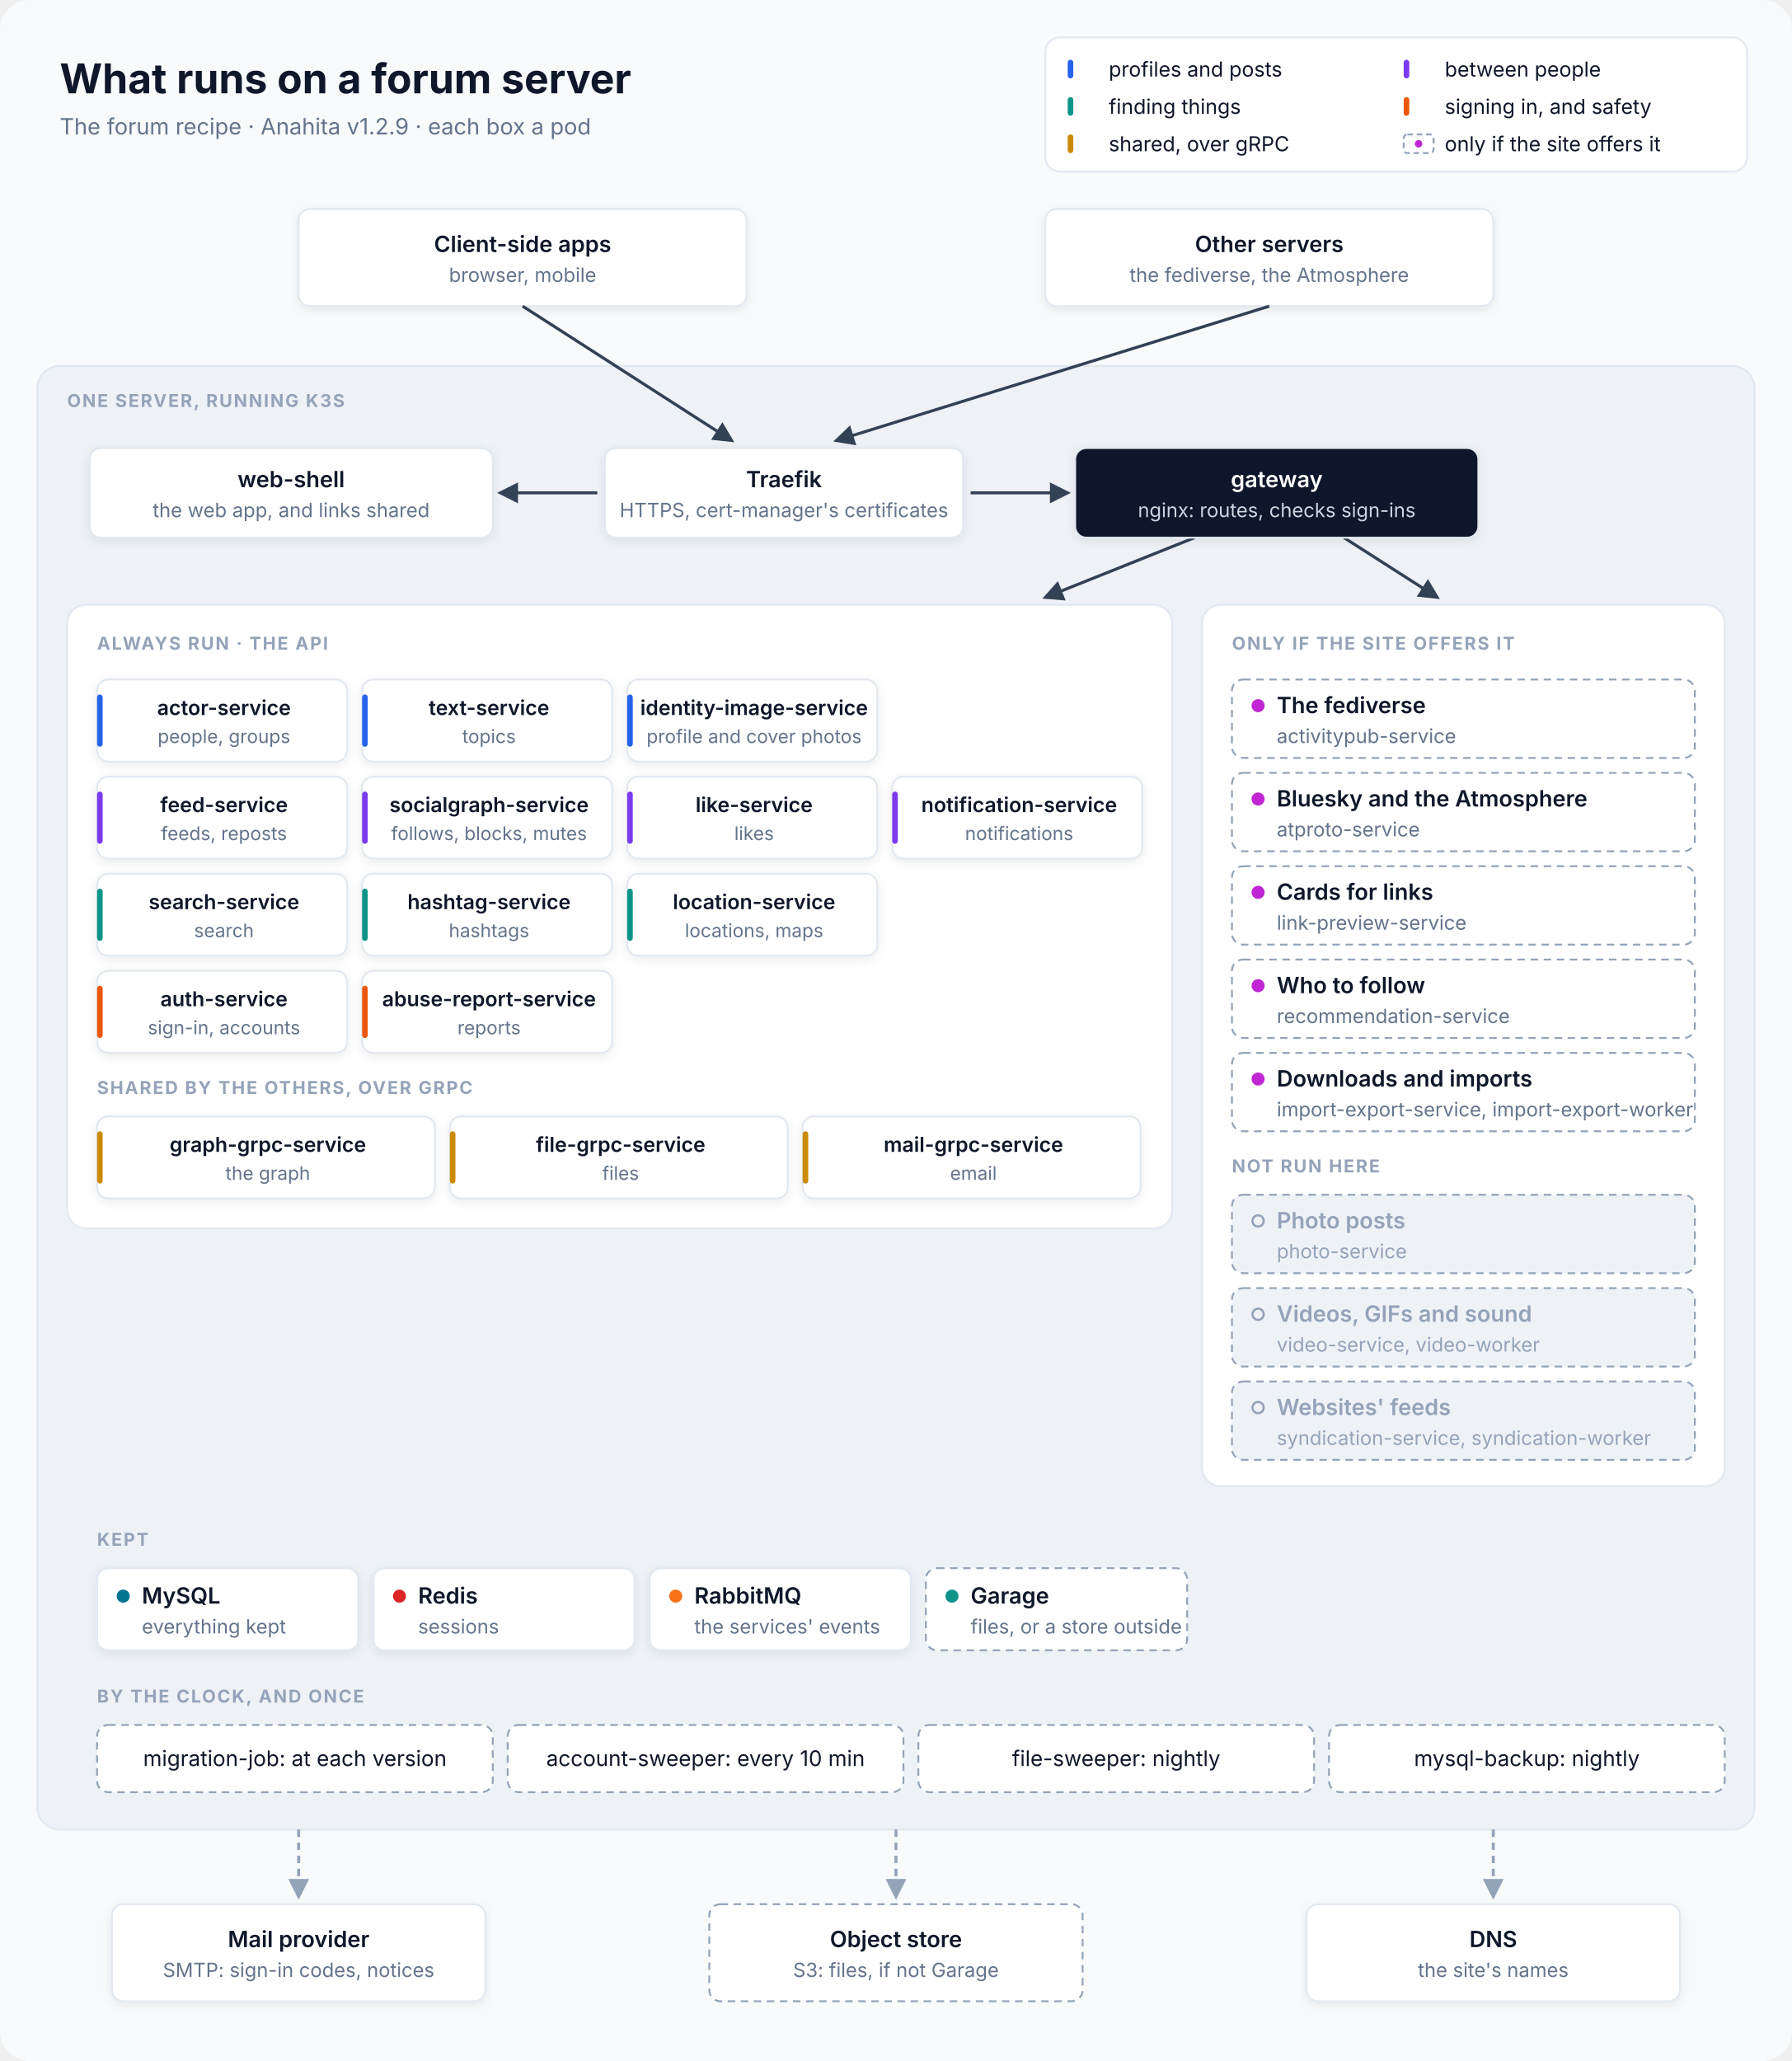
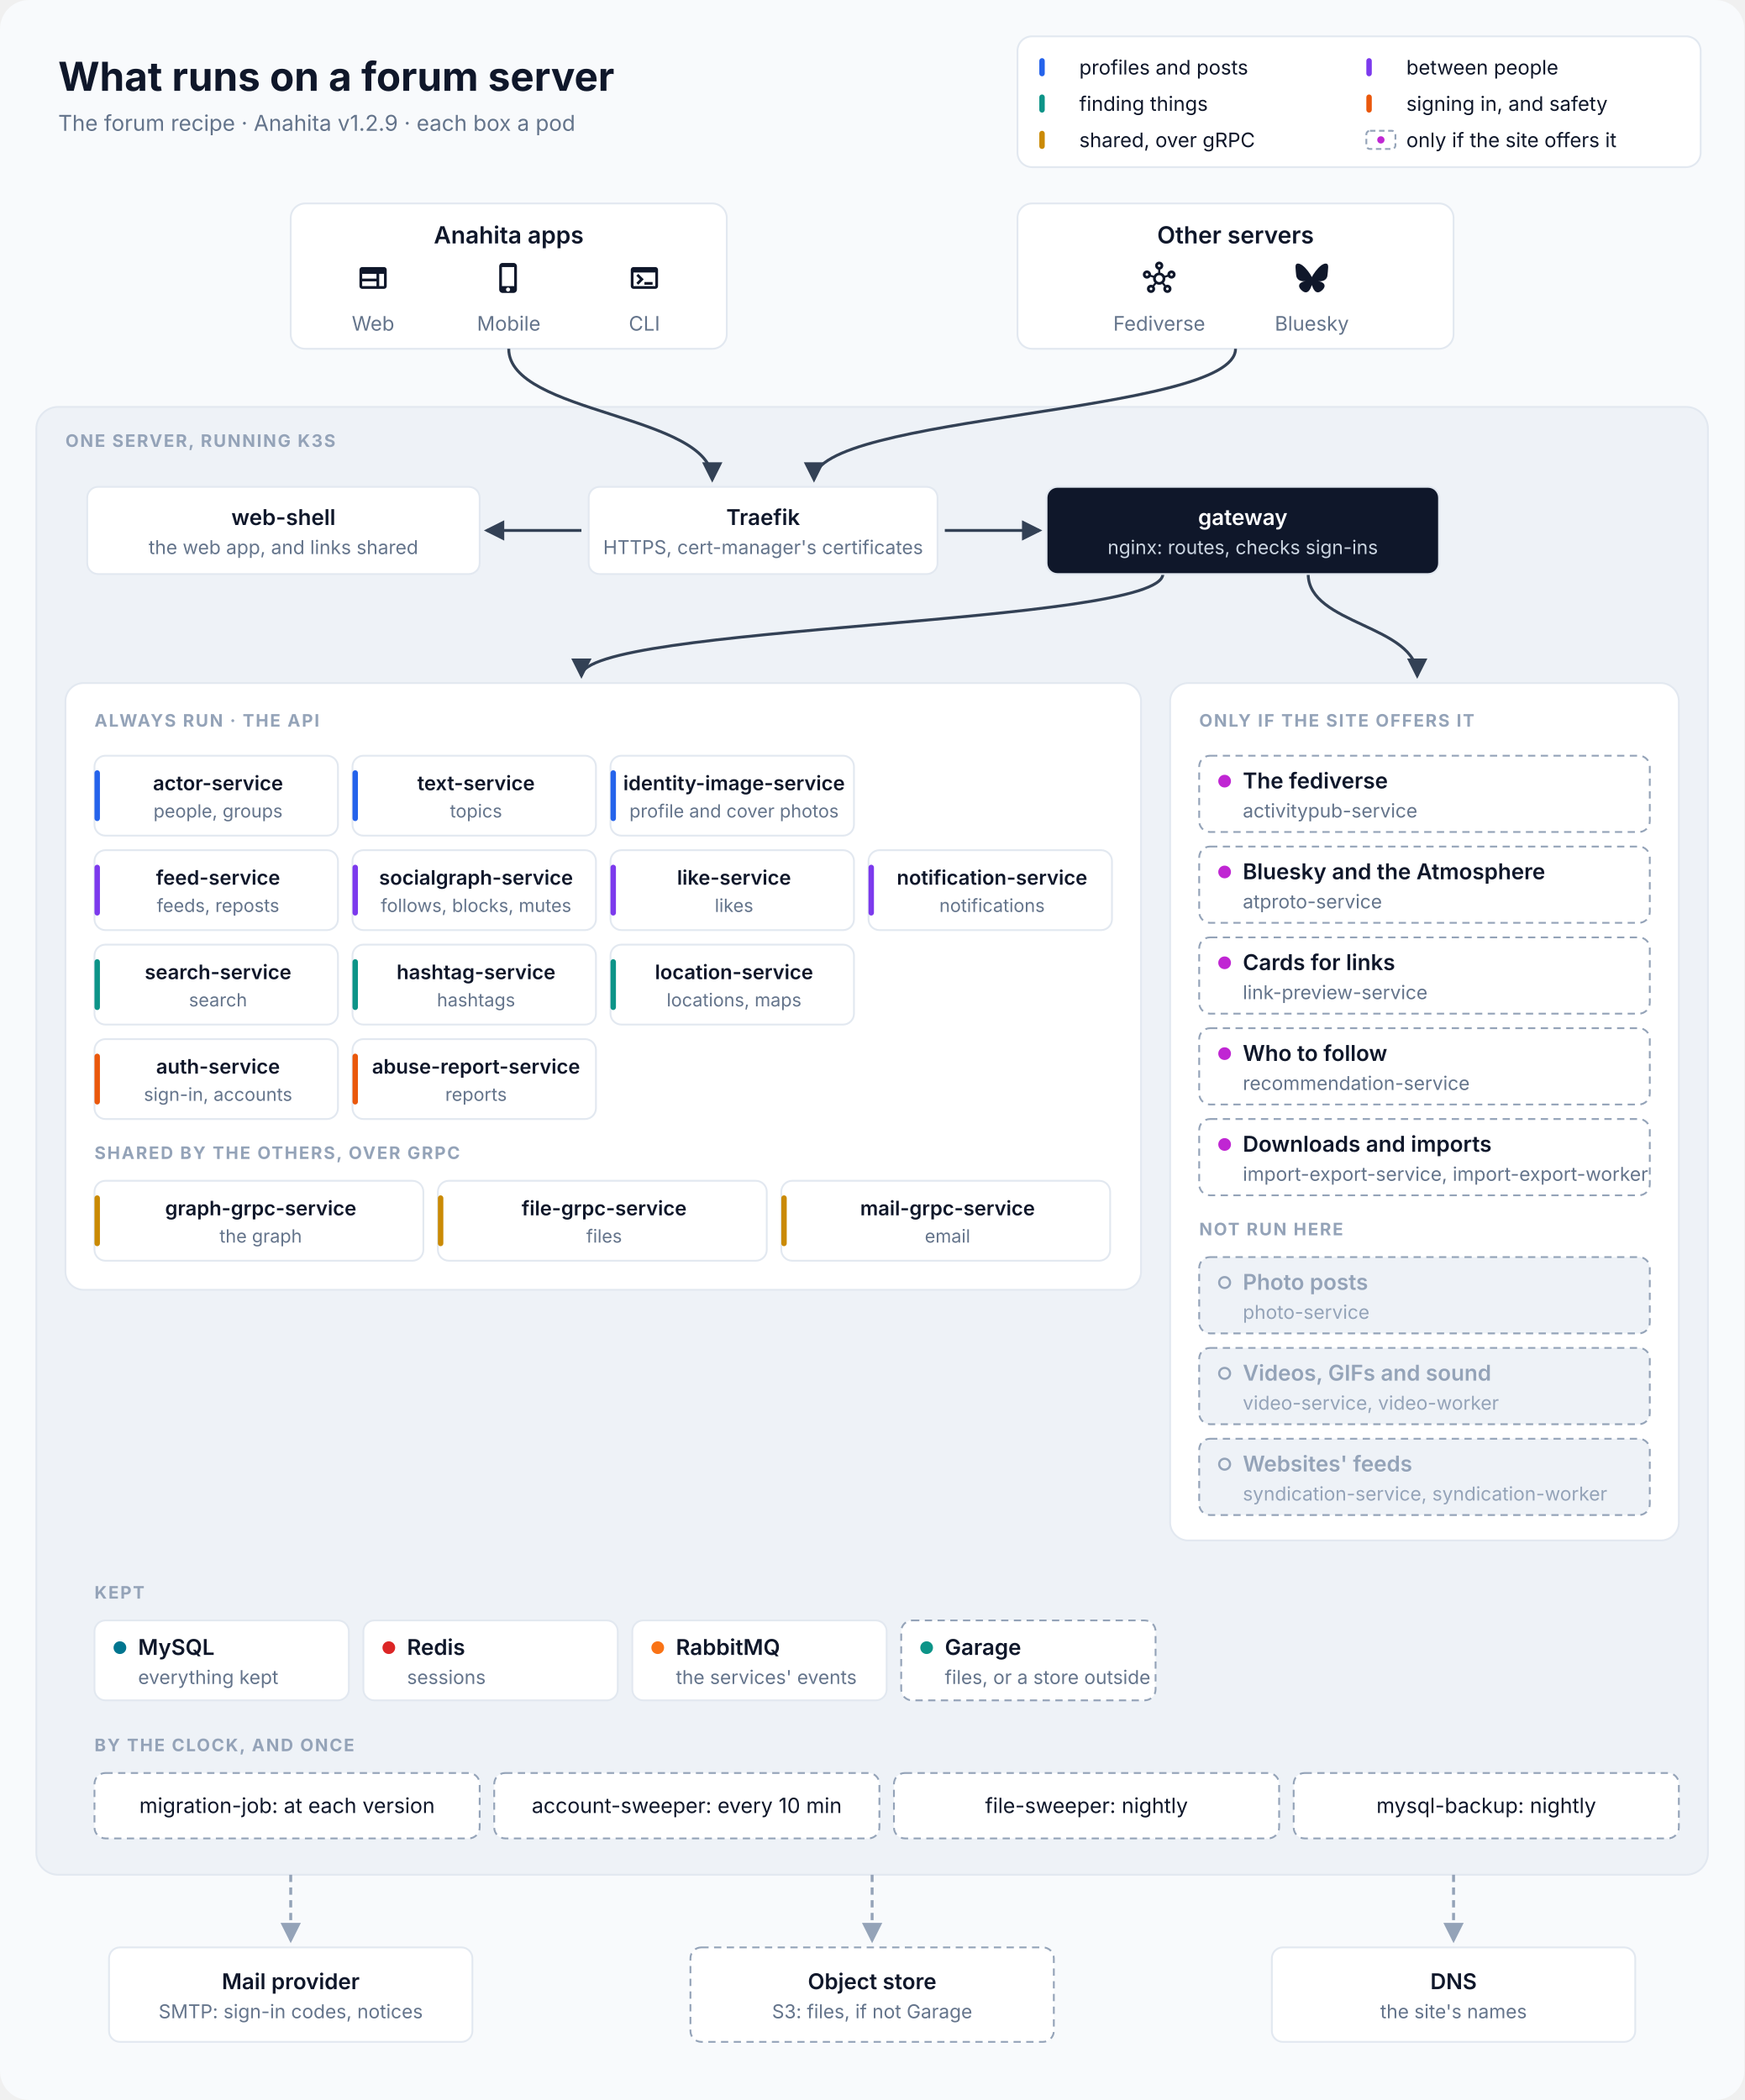
- <svg xmlns="http://www.w3.org/2000/svg" viewBox="0 0 960 1104" width="960" height="1104" font-family="Inter, 'SF Pro Text', 'Segoe UI', Helvetica, Arial, sans-serif" role="img" aria-labelledby="title desc">
+ <svg xmlns="http://www.w3.org/2000/svg" viewBox="0 0 960 1156" width="960" height="1156" font-family="Inter, 'SF Pro Text', 'Segoe UI', Helvetica, Arial, sans-serif" role="img" aria-labelledby="title desc">
  <defs>
-     <filter id="shadow" x="-10%" y="-10%" width="120%" height="140%">
-       <feDropShadow dx="0" dy="1.5" stdDeviation="2.5" flood-color="#0F172A" flood-opacity="0.08" />
-     </filter>
    <marker id="in" viewBox="0 0 10 10" refX="8.5" refY="5" markerWidth="7" markerHeight="7" orient="auto-start-reverse">
      <path d="M0,0 L10,5 L0,10 z" fill="#334155" />
    </marker>
    <marker id="out" viewBox="0 0 10 10" refX="8.5" refY="5" markerWidth="7" markerHeight="7" orient="auto-start-reverse">
      <path d="M0,0 L10,5 L0,10 z" fill="#94A3B8" />
    </marker>
  </defs>
-   <rect width="960" height="1104" rx="16" fill="#F8FAFC" />
+   <rect width="960" height="1156" rx="16" fill="#F8FAFC" />
  <text x="32" y="50" font-size="22" fill="#0F172A" text-anchor="start" font-weight="700">What runs on a forum server</text>
  <text x="32" y="72" font-size="12" fill="#64748B" text-anchor="start">The forum recipe · Anahita v1.2.9 · each box a pod</text>
  <rect x="560" y="20" width="376" height="72" rx="8" fill="#FFFFFF" stroke="#E2E8F0" />
  <rect x="572" y="32" width="3" height="10" rx="1.5" fill="#2563EB" />
  <text x="594" y="41" font-size="11" fill="#0F172A" text-anchor="start">profiles and posts</text>
  <rect x="752" y="32" width="3" height="10" rx="1.5" fill="#7C3AED" />
  <text x="774" y="41" font-size="11" fill="#0F172A" text-anchor="start">between people</text>
  <rect x="572" y="52" width="3" height="10" rx="1.5" fill="#0D9488" />
  <text x="594" y="61" font-size="11" fill="#0F172A" text-anchor="start">finding things</text>
  <rect x="752" y="52" width="3" height="10" rx="1.5" fill="#EA580C" />
  <text x="774" y="61" font-size="11" fill="#0F172A" text-anchor="start">signing in, and safety</text>
  <rect x="572" y="72" width="3" height="10" rx="1.5" fill="#CA8A04" />
  <text x="594" y="81" font-size="11" fill="#0F172A" text-anchor="start">shared, over gRPC</text>
  <rect x="752" y="72" width="16" height="10" rx="2" fill="#FFFFFF" stroke="#94A3B8" stroke-dasharray="3 2" />
  <circle cx="760" cy="77" r="2" fill="#C026D3" />
  <text x="774" y="81" font-size="11" fill="#0F172A" text-anchor="start">only if the site offers it</text>
-   <rect x="160" y="112" width="240" height="52" rx="6" fill="#FFFFFF" stroke="#E2E8F0" filter="url(#shadow)" />
-   <text x="280.0" y="135.0" font-size="12" fill="#0F172A" text-anchor="middle" font-weight="600">Client-side apps</text>
-   <text x="280.0" y="151.0" font-size="10.5" fill="#64748B" text-anchor="middle">browser, mobile</text>
-   <rect x="560" y="112" width="240" height="52" rx="6" fill="#FFFFFF" stroke="#E2E8F0" filter="url(#shadow)" />
-   <text x="680.0" y="135.0" font-size="12" fill="#0F172A" text-anchor="middle" font-weight="600">Other servers</text>
-   <text x="680.0" y="151.0" font-size="10.5" fill="#64748B" text-anchor="middle">the fediverse, the Atmosphere</text>
-   <rect x="20" y="196" width="920" height="784" rx="12" fill="#EEF2F7" stroke="#E2E8F0" />
-   <text x="36" y="218" font-size="9.5" fill="#94A3B8" text-anchor="start" font-weight="700" letter-spacing="0.8">ONE SERVER, RUNNING K3S</text>
-   <path d="M280 164 L392 236" stroke="#334155" stroke-width="1.6" fill="none" marker-end="url(#in)" />
-   <path d="M680 164 L448 236" stroke="#334155" stroke-width="1.6" fill="none" marker-end="url(#in)" />
-   <path d="M320 264 L268 264" stroke="#334155" stroke-width="1.6" fill="none" marker-end="url(#in)" />
-   <path d="M520 264 L572 264" stroke="#334155" stroke-width="1.6" fill="none" marker-end="url(#in)" />
-   <path d="M640 288 L560 320" stroke="#334155" stroke-width="1.6" fill="none" marker-end="url(#in)" />
-   <path d="M720 288 L770 320" stroke="#334155" stroke-width="1.6" fill="none" marker-end="url(#in)" />
-   <rect x="48" y="240" width="216" height="48" rx="6" fill="#FFFFFF" stroke="#E2E8F0" filter="url(#shadow)" />
-   <text x="156.0" y="261.0" font-size="12" fill="#0F172A" text-anchor="middle" font-weight="600">web-shell</text>
-   <text x="156.0" y="277.0" font-size="10.5" fill="#64748B" text-anchor="middle">the web app, and links shared</text>
-   <rect x="324" y="240" width="192" height="48" rx="6" fill="#FFFFFF" stroke="#E2E8F0" filter="url(#shadow)" />
-   <text x="420.0" y="261.0" font-size="12" fill="#0F172A" text-anchor="middle" font-weight="600">Traefik</text>
-   <text x="420.0" y="277.0" font-size="10.5" fill="#64748B" text-anchor="middle">HTTPS, cert-manager's certificates</text>
-   <rect x="576" y="240" width="216" height="48" rx="6" fill="#0F172A" stroke="#E2E8F0" filter="url(#shadow)" />
-   <text x="684.0" y="261.0" font-size="12" fill="#FFFFFF" text-anchor="middle" font-weight="600">gateway</text>
-   <text x="684.0" y="277.0" font-size="10.5" fill="#CBD5E1" text-anchor="middle">nginx: routes, checks sign-ins</text>
-   <rect x="36" y="324" width="592" height="334" rx="10" fill="#FFFFFF" stroke="#E2E8F0" />
-   <text x="52" y="348" font-size="9.5" fill="#94A3B8" text-anchor="start" font-weight="700" letter-spacing="0.8">ALWAYS RUN · THE API</text>
-   <rect x="52" y="364" width="134" height="44" rx="6" fill="#FFFFFF" stroke="#E2E8F0" filter="url(#shadow)" />
-   <rect x="52" y="372" width="3" height="28" rx="1.5" fill="#2563EB" />
-   <text x="120.0" y="383" font-size="11" fill="#0F172A" text-anchor="middle" font-weight="600">actor-service</text>
-   <text x="120.0" y="398" font-size="10" fill="#64748B" text-anchor="middle">people, groups</text>
-   <rect x="194" y="364" width="134" height="44" rx="6" fill="#FFFFFF" stroke="#E2E8F0" filter="url(#shadow)" />
-   <rect x="194" y="372" width="3" height="28" rx="1.5" fill="#2563EB" />
-   <text x="262.0" y="383" font-size="11" fill="#0F172A" text-anchor="middle" font-weight="600">text-service</text>
-   <text x="262.0" y="398" font-size="10" fill="#64748B" text-anchor="middle">topics</text>
-   <rect x="336" y="364" width="134" height="44" rx="6" fill="#FFFFFF" stroke="#E2E8F0" filter="url(#shadow)" />
-   <rect x="336" y="372" width="3" height="28" rx="1.5" fill="#2563EB" />
-   <text x="404.0" y="383" font-size="11" fill="#0F172A" text-anchor="middle" font-weight="600">identity-image-service</text>
-   <text x="404.0" y="398" font-size="10" fill="#64748B" text-anchor="middle">profile and cover photos</text>
-   <rect x="52" y="416" width="134" height="44" rx="6" fill="#FFFFFF" stroke="#E2E8F0" filter="url(#shadow)" />
-   <rect x="52" y="424" width="3" height="28" rx="1.5" fill="#7C3AED" />
-   <text x="120.0" y="435" font-size="11" fill="#0F172A" text-anchor="middle" font-weight="600">feed-service</text>
-   <text x="120.0" y="450" font-size="10" fill="#64748B" text-anchor="middle">feeds, reposts</text>
-   <rect x="194" y="416" width="134" height="44" rx="6" fill="#FFFFFF" stroke="#E2E8F0" filter="url(#shadow)" />
-   <rect x="194" y="424" width="3" height="28" rx="1.5" fill="#7C3AED" />
-   <text x="262.0" y="435" font-size="11" fill="#0F172A" text-anchor="middle" font-weight="600">socialgraph-service</text>
-   <text x="262.0" y="450" font-size="10" fill="#64748B" text-anchor="middle">follows, blocks, mutes</text>
-   <rect x="336" y="416" width="134" height="44" rx="6" fill="#FFFFFF" stroke="#E2E8F0" filter="url(#shadow)" />
-   <rect x="336" y="424" width="3" height="28" rx="1.5" fill="#7C3AED" />
-   <text x="404.0" y="435" font-size="11" fill="#0F172A" text-anchor="middle" font-weight="600">like-service</text>
-   <text x="404.0" y="450" font-size="10" fill="#64748B" text-anchor="middle">likes</text>
-   <rect x="478" y="416" width="134" height="44" rx="6" fill="#FFFFFF" stroke="#E2E8F0" filter="url(#shadow)" />
-   <rect x="478" y="424" width="3" height="28" rx="1.5" fill="#7C3AED" />
-   <text x="546.0" y="435" font-size="11" fill="#0F172A" text-anchor="middle" font-weight="600">notification-service</text>
-   <text x="546.0" y="450" font-size="10" fill="#64748B" text-anchor="middle">notifications</text>
-   <rect x="52" y="468" width="134" height="44" rx="6" fill="#FFFFFF" stroke="#E2E8F0" filter="url(#shadow)" />
-   <rect x="52" y="476" width="3" height="28" rx="1.5" fill="#0D9488" />
-   <text x="120.0" y="487" font-size="11" fill="#0F172A" text-anchor="middle" font-weight="600">search-service</text>
-   <text x="120.0" y="502" font-size="10" fill="#64748B" text-anchor="middle">search</text>
-   <rect x="194" y="468" width="134" height="44" rx="6" fill="#FFFFFF" stroke="#E2E8F0" filter="url(#shadow)" />
-   <rect x="194" y="476" width="3" height="28" rx="1.5" fill="#0D9488" />
-   <text x="262.0" y="487" font-size="11" fill="#0F172A" text-anchor="middle" font-weight="600">hashtag-service</text>
-   <text x="262.0" y="502" font-size="10" fill="#64748B" text-anchor="middle">hashtags</text>
-   <rect x="336" y="468" width="134" height="44" rx="6" fill="#FFFFFF" stroke="#E2E8F0" filter="url(#shadow)" />
-   <rect x="336" y="476" width="3" height="28" rx="1.5" fill="#0D9488" />
-   <text x="404.0" y="487" font-size="11" fill="#0F172A" text-anchor="middle" font-weight="600">location-service</text>
-   <text x="404.0" y="502" font-size="10" fill="#64748B" text-anchor="middle">locations, maps</text>
-   <rect x="52" y="520" width="134" height="44" rx="6" fill="#FFFFFF" stroke="#E2E8F0" filter="url(#shadow)" />
-   <rect x="52" y="528" width="3" height="28" rx="1.5" fill="#EA580C" />
-   <text x="120.0" y="539" font-size="11" fill="#0F172A" text-anchor="middle" font-weight="600">auth-service</text>
-   <text x="120.0" y="554" font-size="10" fill="#64748B" text-anchor="middle">sign-in, accounts</text>
-   <rect x="194" y="520" width="134" height="44" rx="6" fill="#FFFFFF" stroke="#E2E8F0" filter="url(#shadow)" />
-   <rect x="194" y="528" width="3" height="28" rx="1.5" fill="#EA580C" />
-   <text x="262.0" y="539" font-size="11" fill="#0F172A" text-anchor="middle" font-weight="600">abuse-report-service</text>
-   <text x="262.0" y="554" font-size="10" fill="#64748B" text-anchor="middle">reports</text>
-   <text x="52" y="586" font-size="9.5" fill="#94A3B8" text-anchor="start" font-weight="700" letter-spacing="0.8">SHARED BY THE OTHERS, OVER GRPC</text>
-   <rect x="52" y="598" width="181" height="44" rx="6" fill="#FFFFFF" stroke="#E2E8F0" filter="url(#shadow)" />
-   <rect x="52" y="606" width="3" height="28" rx="1.5" fill="#CA8A04" />
-   <text x="143.5" y="617" font-size="11" fill="#0F172A" text-anchor="middle" font-weight="600">graph-grpc-service</text>
-   <text x="143.5" y="632" font-size="10" fill="#64748B" text-anchor="middle">the graph</text>
-   <rect x="241" y="598" width="181" height="44" rx="6" fill="#FFFFFF" stroke="#E2E8F0" filter="url(#shadow)" />
-   <rect x="241" y="606" width="3" height="28" rx="1.5" fill="#CA8A04" />
-   <text x="332.5" y="617" font-size="11" fill="#0F172A" text-anchor="middle" font-weight="600">file-grpc-service</text>
-   <text x="332.5" y="632" font-size="10" fill="#64748B" text-anchor="middle">files</text>
-   <rect x="430" y="598" width="181" height="44" rx="6" fill="#FFFFFF" stroke="#E2E8F0" filter="url(#shadow)" />
-   <rect x="430" y="606" width="3" height="28" rx="1.5" fill="#CA8A04" />
-   <text x="521.5" y="617" font-size="11" fill="#0F172A" text-anchor="middle" font-weight="600">mail-grpc-service</text>
-   <text x="521.5" y="632" font-size="10" fill="#64748B" text-anchor="middle">email</text>
-   <rect x="644" y="324" width="280" height="472" rx="10" fill="#FFFFFF" stroke="#E2E8F0" />
-   <text x="660" y="348" font-size="9.5" fill="#94A3B8" text-anchor="start" font-weight="700" letter-spacing="0.8">ONLY IF THE SITE OFFERS IT</text>
-   <rect x="660" y="364" width="248" height="42" rx="6" fill="#FFFFFF" stroke="#94A3B8" stroke-dasharray="4 3" />
-   <circle cx="674" cy="378.0" r="3.5" fill="#C026D3" />
-   <text x="684" y="382.0" font-size="12" fill="#0F172A" text-anchor="start" font-weight="600">The fediverse</text>
-   <text x="684" y="398.0" font-size="10.5" fill="#64748B" text-anchor="start">activitypub-service</text>
-   <rect x="660" y="414" width="248" height="42" rx="6" fill="#FFFFFF" stroke="#94A3B8" stroke-dasharray="4 3" />
-   <circle cx="674" cy="428.0" r="3.5" fill="#C026D3" />
-   <text x="684" y="432.0" font-size="12" fill="#0F172A" text-anchor="start" font-weight="600">Bluesky and the Atmosphere</text>
-   <text x="684" y="448.0" font-size="10.5" fill="#64748B" text-anchor="start">atproto-service</text>
-   <rect x="660" y="464" width="248" height="42" rx="6" fill="#FFFFFF" stroke="#94A3B8" stroke-dasharray="4 3" />
-   <circle cx="674" cy="478.0" r="3.5" fill="#C026D3" />
-   <text x="684" y="482.0" font-size="12" fill="#0F172A" text-anchor="start" font-weight="600">Cards for links</text>
-   <text x="684" y="498.0" font-size="10.5" fill="#64748B" text-anchor="start">link-preview-service</text>
-   <rect x="660" y="514" width="248" height="42" rx="6" fill="#FFFFFF" stroke="#94A3B8" stroke-dasharray="4 3" />
-   <circle cx="674" cy="528.0" r="3.5" fill="#C026D3" />
-   <text x="684" y="532.0" font-size="12" fill="#0F172A" text-anchor="start" font-weight="600">Who to follow</text>
-   <text x="684" y="548.0" font-size="10.5" fill="#64748B" text-anchor="start">recommendation-service</text>
-   <rect x="660" y="564" width="248" height="42" rx="6" fill="#FFFFFF" stroke="#94A3B8" stroke-dasharray="4 3" />
-   <circle cx="674" cy="578.0" r="3.5" fill="#C026D3" />
-   <text x="684" y="582.0" font-size="12" fill="#0F172A" text-anchor="start" font-weight="600">Downloads and imports</text>
-   <text x="684" y="598.0" font-size="10.5" fill="#64748B" text-anchor="start">import-export-service, import-export-worker</text>
-   <text x="660" y="628" font-size="9.5" fill="#94A3B8" text-anchor="start" font-weight="700" letter-spacing="0.8">NOT RUN HERE</text>
-   <rect x="660" y="640" width="248" height="42" rx="6" fill="#EEF2F7" stroke="#94A3B8" stroke-dasharray="4 3" />
-   <circle cx="674" cy="654.0" r="3" fill="none" stroke="#94A3B8" stroke-width="1.2" />
-   <text x="684" y="658.0" font-size="12" fill="#94A3B8" text-anchor="start" font-weight="600">Photo posts</text>
-   <text x="684" y="674.0" font-size="10.5" fill="#94A3B8" text-anchor="start">photo-service</text>
-   <rect x="660" y="690" width="248" height="42" rx="6" fill="#EEF2F7" stroke="#94A3B8" stroke-dasharray="4 3" />
-   <circle cx="674" cy="704.0" r="3" fill="none" stroke="#94A3B8" stroke-width="1.2" />
-   <text x="684" y="708.0" font-size="12" fill="#94A3B8" text-anchor="start" font-weight="600">Videos, GIFs and sound</text>
-   <text x="684" y="724.0" font-size="10.5" fill="#94A3B8" text-anchor="start">video-service, video-worker</text>
-   <rect x="660" y="740" width="248" height="42" rx="6" fill="#EEF2F7" stroke="#94A3B8" stroke-dasharray="4 3" />
-   <circle cx="674" cy="754.0" r="3" fill="none" stroke="#94A3B8" stroke-width="1.2" />
-   <text x="684" y="758.0" font-size="12" fill="#94A3B8" text-anchor="start" font-weight="600">Websites' feeds</text>
-   <text x="684" y="774.0" font-size="10.5" fill="#94A3B8" text-anchor="start">syndication-service, syndication-worker</text>
-   <text x="52" y="828" font-size="9.5" fill="#94A3B8" text-anchor="start" font-weight="700" letter-spacing="0.8">KEPT</text>
-   <rect x="52" y="840" width="140" height="44" rx="6" fill="#FFFFFF" stroke="#E2E8F0" filter="url(#shadow)" />
-   <circle cx="66" cy="855.0" r="3.5" fill="#00758F" />
-   <text x="76" y="859.0" font-size="12" fill="#0F172A" text-anchor="start" font-weight="600">MySQL</text>
-   <text x="76" y="875.0" font-size="10.5" fill="#64748B" text-anchor="start">everything kept</text>
-   <rect x="200" y="840" width="140" height="44" rx="6" fill="#FFFFFF" stroke="#E2E8F0" filter="url(#shadow)" />
-   <circle cx="214" cy="855.0" r="3.5" fill="#DC2626" />
-   <text x="224" y="859.0" font-size="12" fill="#0F172A" text-anchor="start" font-weight="600">Redis</text>
-   <text x="224" y="875.0" font-size="10.5" fill="#64748B" text-anchor="start">sessions</text>
-   <rect x="348" y="840" width="140" height="44" rx="6" fill="#FFFFFF" stroke="#E2E8F0" filter="url(#shadow)" />
-   <circle cx="362" cy="855.0" r="3.5" fill="#F97316" />
-   <text x="372" y="859.0" font-size="12" fill="#0F172A" text-anchor="start" font-weight="600">RabbitMQ</text>
-   <text x="372" y="875.0" font-size="10.5" fill="#64748B" text-anchor="start">the services' events</text>
-   <rect x="496" y="840" width="140" height="44" rx="6" fill="#FFFFFF" stroke="#94A3B8" stroke-dasharray="4 3" />
-   <circle cx="510" cy="855.0" r="3.5" fill="#0D9488" />
-   <text x="520" y="859.0" font-size="12" fill="#0F172A" text-anchor="start" font-weight="600">Garage</text>
-   <text x="520" y="875.0" font-size="10.5" fill="#64748B" text-anchor="start">files, or a store outside</text>
-   <text x="52" y="912" font-size="9.5" fill="#94A3B8" text-anchor="start" font-weight="700" letter-spacing="0.8">BY THE CLOCK, AND ONCE</text>
-   <rect x="52" y="924" width="212" height="36" rx="6" fill="#FFFFFF" stroke="#94A3B8" stroke-dasharray="4 3" />
-   <text x="158" y="946" font-size="11.5" fill="#0F172A" text-anchor="middle">migration-job: at each version</text>
-   <rect x="272" y="924" width="212" height="36" rx="6" fill="#FFFFFF" stroke="#94A3B8" stroke-dasharray="4 3" />
-   <text x="378" y="946" font-size="11.5" fill="#0F172A" text-anchor="middle">account-sweeper: every 10 min</text>
-   <rect x="492" y="924" width="212" height="36" rx="6" fill="#FFFFFF" stroke="#94A3B8" stroke-dasharray="4 3" />
-   <text x="598" y="946" font-size="11.5" fill="#0F172A" text-anchor="middle">file-sweeper: nightly</text>
-   <rect x="712" y="924" width="212" height="36" rx="6" fill="#FFFFFF" stroke="#94A3B8" stroke-dasharray="4 3" />
-   <text x="818" y="946" font-size="11.5" fill="#0F172A" text-anchor="middle">mysql-backup: nightly</text>
-   <path d="M160 980 L160 1016" stroke="#94A3B8" stroke-width="1.6" fill="none" stroke-dasharray="4 3" marker-end="url(#out)" />
-   <path d="M480 980 L480 1016" stroke="#94A3B8" stroke-width="1.6" fill="none" stroke-dasharray="4 3" marker-end="url(#out)" />
-   <path d="M800 980 L800 1016" stroke="#94A3B8" stroke-width="1.6" fill="none" stroke-dasharray="4 3" marker-end="url(#out)" />
-   <rect x="60" y="1020" width="200" height="52" rx="6" fill="#FFFFFF" stroke="#E2E8F0" filter="url(#shadow)" />
-   <text x="160.0" y="1043.0" font-size="12" fill="#0F172A" text-anchor="middle" font-weight="600">Mail provider</text>
-   <text x="160.0" y="1059.0" font-size="10.5" fill="#64748B" text-anchor="middle">SMTP: sign-in codes, notices</text>
-   <rect x="380" y="1020" width="200" height="52" rx="6" fill="#FFFFFF" stroke="#94A3B8" stroke-dasharray="4 3" />
-   <text x="480.0" y="1043.0" font-size="12" fill="#0F172A" text-anchor="middle" font-weight="600">Object store</text>
-   <text x="480.0" y="1059.0" font-size="10.5" fill="#64748B" text-anchor="middle">S3: files, if not Garage</text>
-   <rect x="700" y="1020" width="200" height="52" rx="6" fill="#FFFFFF" stroke="#E2E8F0" filter="url(#shadow)" />
-   <text x="800.0" y="1043.0" font-size="12" fill="#0F172A" text-anchor="middle" font-weight="600">DNS</text>
-   <text x="800.0" y="1059.0" font-size="10.5" fill="#64748B" text-anchor="middle">the site's names</text>
+   <rect x="160" y="112" width="240" height="80" rx="8" fill="#FFFFFF" stroke="#E2E8F0" />
+   <text x="280.0" y="134" font-size="13" fill="#0F172A" text-anchor="middle" font-weight="600">Anahita apps</text>
+   <path transform="translate(196.333 144) scale(0.75)" d="M20 4H4c-1.1 0-1.99.9-1.99 2L2 18c0 1.1.9 2 2 2h16c1.1 0 2-.9 2-2V6c0-1.1-.9-2-2-2M4 9h10.5v3.5H4zm0 5.5h10.5V18H4zM20 18h-3.5V9H20z" fill="#0F172A" />
+   <text x="205.333" y="182" font-size="11" fill="#64748B" text-anchor="middle">Web</text>
+   <path transform="translate(271 144) scale(0.75)" d="M15.5 1h-8C6.12 1 5 2.12 5 3.5v17C5 21.88 6.12 23 7.5 23h8c1.38 0 2.5-1.12 2.5-2.5v-17C18 2.12 16.88 1 15.5 1m-4 21c-.83 0-1.5-.67-1.5-1.5s.67-1.5 1.5-1.5 1.5.67 1.5 1.5-.67 1.5-1.5 1.5m4.5-4H7V4h9z" fill="#0F172A" />
+   <text x="280.0" y="182" font-size="11" fill="#64748B" text-anchor="middle">Mobile</text>
+   <path transform="translate(345.667 144) scale(0.75)" d="M20 4H4c-1.11 0-2 .9-2 2v12c0 1.1.89 2 2 2h16c1.1 0 2-.9 2-2V6c0-1.1-.89-2-2-2m0 14H4V8h16zm-2-1h-6v-2h6zM7.5 17l-1.41-1.41L8.67 13l-2.59-2.59L7.5 9l4 4z" fill="#0F172A" />
+   <text x="354.667" y="182" font-size="11" fill="#64748B" text-anchor="middle">CLI</text>
+   <rect x="560" y="112" width="240" height="80" rx="8" fill="#FFFFFF" stroke="#E2E8F0" />
+   <text x="680.0" y="134" font-size="13" fill="#0F172A" text-anchor="middle" font-weight="600">Other servers</text>
+   <path transform="translate(629 144) scale(0.75)" d="M21 6.5c-1.66 0-3 1.34-3 3 0 .07 0 .14.01.21l-2.03.68c-.64-1.21-1.82-2.09-3.22-2.32V5.91C14.04 5.57 15 4.4 15 3c0-1.66-1.34-3-3-3S9 1.34 9 3c0 1.4.96 2.57 2.25 2.91v2.16c-1.4.23-2.58 1.11-3.22 2.32l-2.04-.68C6 9.64 6 9.57 6 9.5c0-1.66-1.34-3-3-3s-3 1.34-3 3 1.34 3 3 3c1.06 0 1.98-.55 2.52-1.37l2.03.68c-.2 1.29.17 2.66 1.09 3.69l-1.41 1.77Q6.66 17 6 17c-1.66 0-3 1.34-3 3s1.34 3 3 3 3-1.34 3-3c0-.68-.22-1.3-.6-1.8l1.41-1.77c1.36.76 3.02.75 4.37 0l1.41 1.77c-.37.5-.59 1.12-.59 1.8 0 1.66 1.34 3 3 3s3-1.34 3-3-1.34-3-3-3c-.44 0-.85.09-1.23.26l-1.41-1.77c.93-1.04 1.29-2.4 1.09-3.69l2.03-.68c.53.82 1.46 1.37 2.52 1.37 1.66 0 3-1.34 3-3S22.66 6.5 21 6.5m-18 4c-.55 0-1-.45-1-1s.45-1 1-1 1 .45 1 1-.45 1-1 1M6 21c-.55 0-1-.45-1-1s.45-1 1-1 1 .45 1 1-.45 1-1 1m5-18c0-.55.45-1 1-1s1 .45 1 1-.45 1-1 1-1-.45-1-1m1 12c-1.38 0-2.5-1.12-2.5-2.5S10.62 10 12 10s2.5 1.12 2.5 2.5S13.38 15 12 15m6 4c.55 0 1 .45 1 1s-.45 1-1 1-1-.45-1-1 .45-1 1-1m3-8.5c-.55 0-1-.45-1-1s.45-1 1-1 1 .45 1 1-.45 1-1 1" fill="#0F172A" />
+   <text x="638.0" y="182" font-size="11" fill="#64748B" text-anchor="middle">Fediverse</text>
+   <path transform="translate(713 144) scale(0.75)" d="M5.202 2.857C7.954 4.922 10.913 9.11 12 11.358c1.087-2.247 4.046-6.436 6.798-8.501C20.783 1.366 24 .213 24 3.883c0 .732-.42 6.156-.667 7.037-.856 3.061-3.978 3.842-6.755 3.37 4.854.826 6.089 3.562 3.422 6.299-5.065 5.196-7.28-1.304-7.847-2.97-.104-.305-.152-.448-.153-.327 0-.121-.05.022-.153.327-.568 1.666-2.782 8.166-7.847 2.97-2.667-2.737-1.432-5.473 3.422-6.3-2.777.473-5.899-.308-6.755-3.369C.42 10.04 0 4.615 0 3.883c0-3.67 3.217-2.517 5.202-1.026" fill="#0F172A" />
+   <text x="722.0" y="182" font-size="11" fill="#64748B" text-anchor="middle">Bluesky</text>
+   <rect x="20" y="224" width="920" height="808" rx="12" fill="#EEF2F7" stroke="#E2E8F0" />
+   <text x="36" y="246" font-size="9.5" fill="#94A3B8" text-anchor="start" font-weight="700" letter-spacing="0.8">ONE SERVER, RUNNING K3S</text>
+   <path d="M280 192 C280 228 392 228 392 264" stroke="#334155" stroke-width="1.6" fill="none" marker-end="url(#in)" />
+   <path d="M680 192 C680 228 448 228 448 264" stroke="#334155" stroke-width="1.6" fill="none" marker-end="url(#in)" />
+   <path d="M320 292 L268 292" stroke="#334155" stroke-width="1.6" fill="none" marker-end="url(#in)" />
+   <path d="M520 292 L572 292" stroke="#334155" stroke-width="1.6" fill="none" marker-end="url(#in)" />
+   <path d="M640 316 C640 344 320 344 320 372" stroke="#334155" stroke-width="1.6" fill="none" marker-end="url(#in)" />
+   <path d="M720 316 C720 344 780 344 780 372" stroke="#334155" stroke-width="1.6" fill="none" marker-end="url(#in)" />
+   <rect x="48" y="268" width="216" height="48" rx="6" fill="#FFFFFF" stroke="#E2E8F0" />
+   <text x="156.0" y="289.0" font-size="12" fill="#0F172A" text-anchor="middle" font-weight="600">web-shell</text>
+   <text x="156.0" y="305.0" font-size="10.5" fill="#64748B" text-anchor="middle">the web app, and links shared</text>
+   <rect x="324" y="268" width="192" height="48" rx="6" fill="#FFFFFF" stroke="#E2E8F0" />
+   <text x="420.0" y="289.0" font-size="12" fill="#0F172A" text-anchor="middle" font-weight="600">Traefik</text>
+   <text x="420.0" y="305.0" font-size="10.5" fill="#64748B" text-anchor="middle">HTTPS, cert-manager's certificates</text>
+   <rect x="576" y="268" width="216" height="48" rx="6" fill="#0F172A" stroke="#E2E8F0" />
+   <text x="684.0" y="289.0" font-size="12" fill="#FFFFFF" text-anchor="middle" font-weight="600">gateway</text>
+   <text x="684.0" y="305.0" font-size="10.5" fill="#CBD5E1" text-anchor="middle">nginx: routes, checks sign-ins</text>
+   <rect x="36" y="376" width="592" height="334" rx="10" fill="#FFFFFF" stroke="#E2E8F0" />
+   <text x="52" y="400" font-size="9.5" fill="#94A3B8" text-anchor="start" font-weight="700" letter-spacing="0.8">ALWAYS RUN · THE API</text>
+   <rect x="52" y="416" width="134" height="44" rx="6" fill="#FFFFFF" stroke="#E2E8F0" />
+   <rect x="52" y="424" width="3" height="28" rx="1.5" fill="#2563EB" />
+   <text x="120.0" y="435" font-size="11" fill="#0F172A" text-anchor="middle" font-weight="600">actor-service</text>
+   <text x="120.0" y="450" font-size="10" fill="#64748B" text-anchor="middle">people, groups</text>
+   <rect x="194" y="416" width="134" height="44" rx="6" fill="#FFFFFF" stroke="#E2E8F0" />
+   <rect x="194" y="424" width="3" height="28" rx="1.5" fill="#2563EB" />
+   <text x="262.0" y="435" font-size="11" fill="#0F172A" text-anchor="middle" font-weight="600">text-service</text>
+   <text x="262.0" y="450" font-size="10" fill="#64748B" text-anchor="middle">topics</text>
+   <rect x="336" y="416" width="134" height="44" rx="6" fill="#FFFFFF" stroke="#E2E8F0" />
+   <rect x="336" y="424" width="3" height="28" rx="1.5" fill="#2563EB" />
+   <text x="404.0" y="435" font-size="11" fill="#0F172A" text-anchor="middle" font-weight="600">identity-image-service</text>
+   <text x="404.0" y="450" font-size="10" fill="#64748B" text-anchor="middle">profile and cover photos</text>
+   <rect x="52" y="468" width="134" height="44" rx="6" fill="#FFFFFF" stroke="#E2E8F0" />
+   <rect x="52" y="476" width="3" height="28" rx="1.5" fill="#7C3AED" />
+   <text x="120.0" y="487" font-size="11" fill="#0F172A" text-anchor="middle" font-weight="600">feed-service</text>
+   <text x="120.0" y="502" font-size="10" fill="#64748B" text-anchor="middle">feeds, reposts</text>
+   <rect x="194" y="468" width="134" height="44" rx="6" fill="#FFFFFF" stroke="#E2E8F0" />
+   <rect x="194" y="476" width="3" height="28" rx="1.5" fill="#7C3AED" />
+   <text x="262.0" y="487" font-size="11" fill="#0F172A" text-anchor="middle" font-weight="600">socialgraph-service</text>
+   <text x="262.0" y="502" font-size="10" fill="#64748B" text-anchor="middle">follows, blocks, mutes</text>
+   <rect x="336" y="468" width="134" height="44" rx="6" fill="#FFFFFF" stroke="#E2E8F0" />
+   <rect x="336" y="476" width="3" height="28" rx="1.5" fill="#7C3AED" />
+   <text x="404.0" y="487" font-size="11" fill="#0F172A" text-anchor="middle" font-weight="600">like-service</text>
+   <text x="404.0" y="502" font-size="10" fill="#64748B" text-anchor="middle">likes</text>
+   <rect x="478" y="468" width="134" height="44" rx="6" fill="#FFFFFF" stroke="#E2E8F0" />
+   <rect x="478" y="476" width="3" height="28" rx="1.5" fill="#7C3AED" />
+   <text x="546.0" y="487" font-size="11" fill="#0F172A" text-anchor="middle" font-weight="600">notification-service</text>
+   <text x="546.0" y="502" font-size="10" fill="#64748B" text-anchor="middle">notifications</text>
+   <rect x="52" y="520" width="134" height="44" rx="6" fill="#FFFFFF" stroke="#E2E8F0" />
+   <rect x="52" y="528" width="3" height="28" rx="1.5" fill="#0D9488" />
+   <text x="120.0" y="539" font-size="11" fill="#0F172A" text-anchor="middle" font-weight="600">search-service</text>
+   <text x="120.0" y="554" font-size="10" fill="#64748B" text-anchor="middle">search</text>
+   <rect x="194" y="520" width="134" height="44" rx="6" fill="#FFFFFF" stroke="#E2E8F0" />
+   <rect x="194" y="528" width="3" height="28" rx="1.5" fill="#0D9488" />
+   <text x="262.0" y="539" font-size="11" fill="#0F172A" text-anchor="middle" font-weight="600">hashtag-service</text>
+   <text x="262.0" y="554" font-size="10" fill="#64748B" text-anchor="middle">hashtags</text>
+   <rect x="336" y="520" width="134" height="44" rx="6" fill="#FFFFFF" stroke="#E2E8F0" />
+   <rect x="336" y="528" width="3" height="28" rx="1.5" fill="#0D9488" />
+   <text x="404.0" y="539" font-size="11" fill="#0F172A" text-anchor="middle" font-weight="600">location-service</text>
+   <text x="404.0" y="554" font-size="10" fill="#64748B" text-anchor="middle">locations, maps</text>
+   <rect x="52" y="572" width="134" height="44" rx="6" fill="#FFFFFF" stroke="#E2E8F0" />
+   <rect x="52" y="580" width="3" height="28" rx="1.5" fill="#EA580C" />
+   <text x="120.0" y="591" font-size="11" fill="#0F172A" text-anchor="middle" font-weight="600">auth-service</text>
+   <text x="120.0" y="606" font-size="10" fill="#64748B" text-anchor="middle">sign-in, accounts</text>
+   <rect x="194" y="572" width="134" height="44" rx="6" fill="#FFFFFF" stroke="#E2E8F0" />
+   <rect x="194" y="580" width="3" height="28" rx="1.5" fill="#EA580C" />
+   <text x="262.0" y="591" font-size="11" fill="#0F172A" text-anchor="middle" font-weight="600">abuse-report-service</text>
+   <text x="262.0" y="606" font-size="10" fill="#64748B" text-anchor="middle">reports</text>
+   <text x="52" y="638" font-size="9.5" fill="#94A3B8" text-anchor="start" font-weight="700" letter-spacing="0.8">SHARED BY THE OTHERS, OVER GRPC</text>
+   <rect x="52" y="650" width="181" height="44" rx="6" fill="#FFFFFF" stroke="#E2E8F0" />
+   <rect x="52" y="658" width="3" height="28" rx="1.5" fill="#CA8A04" />
+   <text x="143.5" y="669" font-size="11" fill="#0F172A" text-anchor="middle" font-weight="600">graph-grpc-service</text>
+   <text x="143.5" y="684" font-size="10" fill="#64748B" text-anchor="middle">the graph</text>
+   <rect x="241" y="650" width="181" height="44" rx="6" fill="#FFFFFF" stroke="#E2E8F0" />
+   <rect x="241" y="658" width="3" height="28" rx="1.5" fill="#CA8A04" />
+   <text x="332.5" y="669" font-size="11" fill="#0F172A" text-anchor="middle" font-weight="600">file-grpc-service</text>
+   <text x="332.5" y="684" font-size="10" fill="#64748B" text-anchor="middle">files</text>
+   <rect x="430" y="650" width="181" height="44" rx="6" fill="#FFFFFF" stroke="#E2E8F0" />
+   <rect x="430" y="658" width="3" height="28" rx="1.5" fill="#CA8A04" />
+   <text x="521.5" y="669" font-size="11" fill="#0F172A" text-anchor="middle" font-weight="600">mail-grpc-service</text>
+   <text x="521.5" y="684" font-size="10" fill="#64748B" text-anchor="middle">email</text>
+   <rect x="644" y="376" width="280" height="472" rx="10" fill="#FFFFFF" stroke="#E2E8F0" />
+   <text x="660" y="400" font-size="9.5" fill="#94A3B8" text-anchor="start" font-weight="700" letter-spacing="0.8">ONLY IF THE SITE OFFERS IT</text>
+   <rect x="660" y="416" width="248" height="42" rx="6" fill="#FFFFFF" stroke="#94A3B8" stroke-dasharray="4 3" />
+   <circle cx="674" cy="430.0" r="3.5" fill="#C026D3" />
+   <text x="684" y="434.0" font-size="12" fill="#0F172A" text-anchor="start" font-weight="600">The fediverse</text>
+   <text x="684" y="450.0" font-size="10.5" fill="#64748B" text-anchor="start">activitypub-service</text>
+   <rect x="660" y="466" width="248" height="42" rx="6" fill="#FFFFFF" stroke="#94A3B8" stroke-dasharray="4 3" />
+   <circle cx="674" cy="480.0" r="3.5" fill="#C026D3" />
+   <text x="684" y="484.0" font-size="12" fill="#0F172A" text-anchor="start" font-weight="600">Bluesky and the Atmosphere</text>
+   <text x="684" y="500.0" font-size="10.5" fill="#64748B" text-anchor="start">atproto-service</text>
+   <rect x="660" y="516" width="248" height="42" rx="6" fill="#FFFFFF" stroke="#94A3B8" stroke-dasharray="4 3" />
+   <circle cx="674" cy="530.0" r="3.5" fill="#C026D3" />
+   <text x="684" y="534.0" font-size="12" fill="#0F172A" text-anchor="start" font-weight="600">Cards for links</text>
+   <text x="684" y="550.0" font-size="10.5" fill="#64748B" text-anchor="start">link-preview-service</text>
+   <rect x="660" y="566" width="248" height="42" rx="6" fill="#FFFFFF" stroke="#94A3B8" stroke-dasharray="4 3" />
+   <circle cx="674" cy="580.0" r="3.5" fill="#C026D3" />
+   <text x="684" y="584.0" font-size="12" fill="#0F172A" text-anchor="start" font-weight="600">Who to follow</text>
+   <text x="684" y="600.0" font-size="10.5" fill="#64748B" text-anchor="start">recommendation-service</text>
+   <rect x="660" y="616" width="248" height="42" rx="6" fill="#FFFFFF" stroke="#94A3B8" stroke-dasharray="4 3" />
+   <circle cx="674" cy="630.0" r="3.5" fill="#C026D3" />
+   <text x="684" y="634.0" font-size="12" fill="#0F172A" text-anchor="start" font-weight="600">Downloads and imports</text>
+   <text x="684" y="650.0" font-size="10.5" fill="#64748B" text-anchor="start">import-export-service, import-export-worker</text>
+   <text x="660" y="680" font-size="9.5" fill="#94A3B8" text-anchor="start" font-weight="700" letter-spacing="0.8">NOT RUN HERE</text>
+   <rect x="660" y="692" width="248" height="42" rx="6" fill="#EEF2F7" stroke="#94A3B8" stroke-dasharray="4 3" />
+   <circle cx="674" cy="706.0" r="3" fill="none" stroke="#94A3B8" stroke-width="1.2" />
+   <text x="684" y="710.0" font-size="12" fill="#94A3B8" text-anchor="start" font-weight="600">Photo posts</text>
+   <text x="684" y="726.0" font-size="10.5" fill="#94A3B8" text-anchor="start">photo-service</text>
+   <rect x="660" y="742" width="248" height="42" rx="6" fill="#EEF2F7" stroke="#94A3B8" stroke-dasharray="4 3" />
+   <circle cx="674" cy="756.0" r="3" fill="none" stroke="#94A3B8" stroke-width="1.2" />
+   <text x="684" y="760.0" font-size="12" fill="#94A3B8" text-anchor="start" font-weight="600">Videos, GIFs and sound</text>
+   <text x="684" y="776.0" font-size="10.5" fill="#94A3B8" text-anchor="start">video-service, video-worker</text>
+   <rect x="660" y="792" width="248" height="42" rx="6" fill="#EEF2F7" stroke="#94A3B8" stroke-dasharray="4 3" />
+   <circle cx="674" cy="806.0" r="3" fill="none" stroke="#94A3B8" stroke-width="1.2" />
+   <text x="684" y="810.0" font-size="12" fill="#94A3B8" text-anchor="start" font-weight="600">Websites' feeds</text>
+   <text x="684" y="826.0" font-size="10.5" fill="#94A3B8" text-anchor="start">syndication-service, syndication-worker</text>
+   <text x="52" y="880" font-size="9.5" fill="#94A3B8" text-anchor="start" font-weight="700" letter-spacing="0.8">KEPT</text>
+   <rect x="52" y="892" width="140" height="44" rx="6" fill="#FFFFFF" stroke="#E2E8F0" />
+   <circle cx="66" cy="907.0" r="3.5" fill="#00758F" />
+   <text x="76" y="911.0" font-size="12" fill="#0F172A" text-anchor="start" font-weight="600">MySQL</text>
+   <text x="76" y="927.0" font-size="10.5" fill="#64748B" text-anchor="start">everything kept</text>
+   <rect x="200" y="892" width="140" height="44" rx="6" fill="#FFFFFF" stroke="#E2E8F0" />
+   <circle cx="214" cy="907.0" r="3.5" fill="#DC2626" />
+   <text x="224" y="911.0" font-size="12" fill="#0F172A" text-anchor="start" font-weight="600">Redis</text>
+   <text x="224" y="927.0" font-size="10.5" fill="#64748B" text-anchor="start">sessions</text>
+   <rect x="348" y="892" width="140" height="44" rx="6" fill="#FFFFFF" stroke="#E2E8F0" />
+   <circle cx="362" cy="907.0" r="3.5" fill="#F97316" />
+   <text x="372" y="911.0" font-size="12" fill="#0F172A" text-anchor="start" font-weight="600">RabbitMQ</text>
+   <text x="372" y="927.0" font-size="10.5" fill="#64748B" text-anchor="start">the services' events</text>
+   <rect x="496" y="892" width="140" height="44" rx="6" fill="#FFFFFF" stroke="#94A3B8" stroke-dasharray="4 3" />
+   <circle cx="510" cy="907.0" r="3.5" fill="#0D9488" />
+   <text x="520" y="911.0" font-size="12" fill="#0F172A" text-anchor="start" font-weight="600">Garage</text>
+   <text x="520" y="927.0" font-size="10.5" fill="#64748B" text-anchor="start">files, or a store outside</text>
+   <text x="52" y="964" font-size="9.5" fill="#94A3B8" text-anchor="start" font-weight="700" letter-spacing="0.8">BY THE CLOCK, AND ONCE</text>
+   <rect x="52" y="976" width="212" height="36" rx="6" fill="#FFFFFF" stroke="#94A3B8" stroke-dasharray="4 3" />
+   <text x="158" y="998" font-size="11.5" fill="#0F172A" text-anchor="middle">migration-job: at each version</text>
+   <rect x="272" y="976" width="212" height="36" rx="6" fill="#FFFFFF" stroke="#94A3B8" stroke-dasharray="4 3" />
+   <text x="378" y="998" font-size="11.5" fill="#0F172A" text-anchor="middle">account-sweeper: every 10 min</text>
+   <rect x="492" y="976" width="212" height="36" rx="6" fill="#FFFFFF" stroke="#94A3B8" stroke-dasharray="4 3" />
+   <text x="598" y="998" font-size="11.5" fill="#0F172A" text-anchor="middle">file-sweeper: nightly</text>
+   <rect x="712" y="976" width="212" height="36" rx="6" fill="#FFFFFF" stroke="#94A3B8" stroke-dasharray="4 3" />
+   <text x="818" y="998" font-size="11.5" fill="#0F172A" text-anchor="middle">mysql-backup: nightly</text>
+   <path d="M160 1032 L160 1068" stroke="#94A3B8" stroke-width="1.6" fill="none" stroke-dasharray="4 3" marker-end="url(#out)" />
+   <path d="M480 1032 L480 1068" stroke="#94A3B8" stroke-width="1.6" fill="none" stroke-dasharray="4 3" marker-end="url(#out)" />
+   <path d="M800 1032 L800 1068" stroke="#94A3B8" stroke-width="1.6" fill="none" stroke-dasharray="4 3" marker-end="url(#out)" />
+   <rect x="60" y="1072" width="200" height="52" rx="6" fill="#FFFFFF" stroke="#E2E8F0" />
+   <text x="160.0" y="1095.0" font-size="12" fill="#0F172A" text-anchor="middle" font-weight="600">Mail provider</text>
+   <text x="160.0" y="1111.0" font-size="10.5" fill="#64748B" text-anchor="middle">SMTP: sign-in codes, notices</text>
+   <rect x="380" y="1072" width="200" height="52" rx="6" fill="#FFFFFF" stroke="#94A3B8" stroke-dasharray="4 3" />
+   <text x="480.0" y="1095.0" font-size="12" fill="#0F172A" text-anchor="middle" font-weight="600">Object store</text>
+   <text x="480.0" y="1111.0" font-size="10.5" fill="#64748B" text-anchor="middle">S3: files, if not Garage</text>
+   <rect x="700" y="1072" width="200" height="52" rx="6" fill="#FFFFFF" stroke="#E2E8F0" />
+   <text x="800.0" y="1095.0" font-size="12" fill="#0F172A" text-anchor="middle" font-weight="600">DNS</text>
+   <text x="800.0" y="1111.0" font-size="10.5" fill="#64748B" text-anchor="middle">the site's names</text>
</svg>
